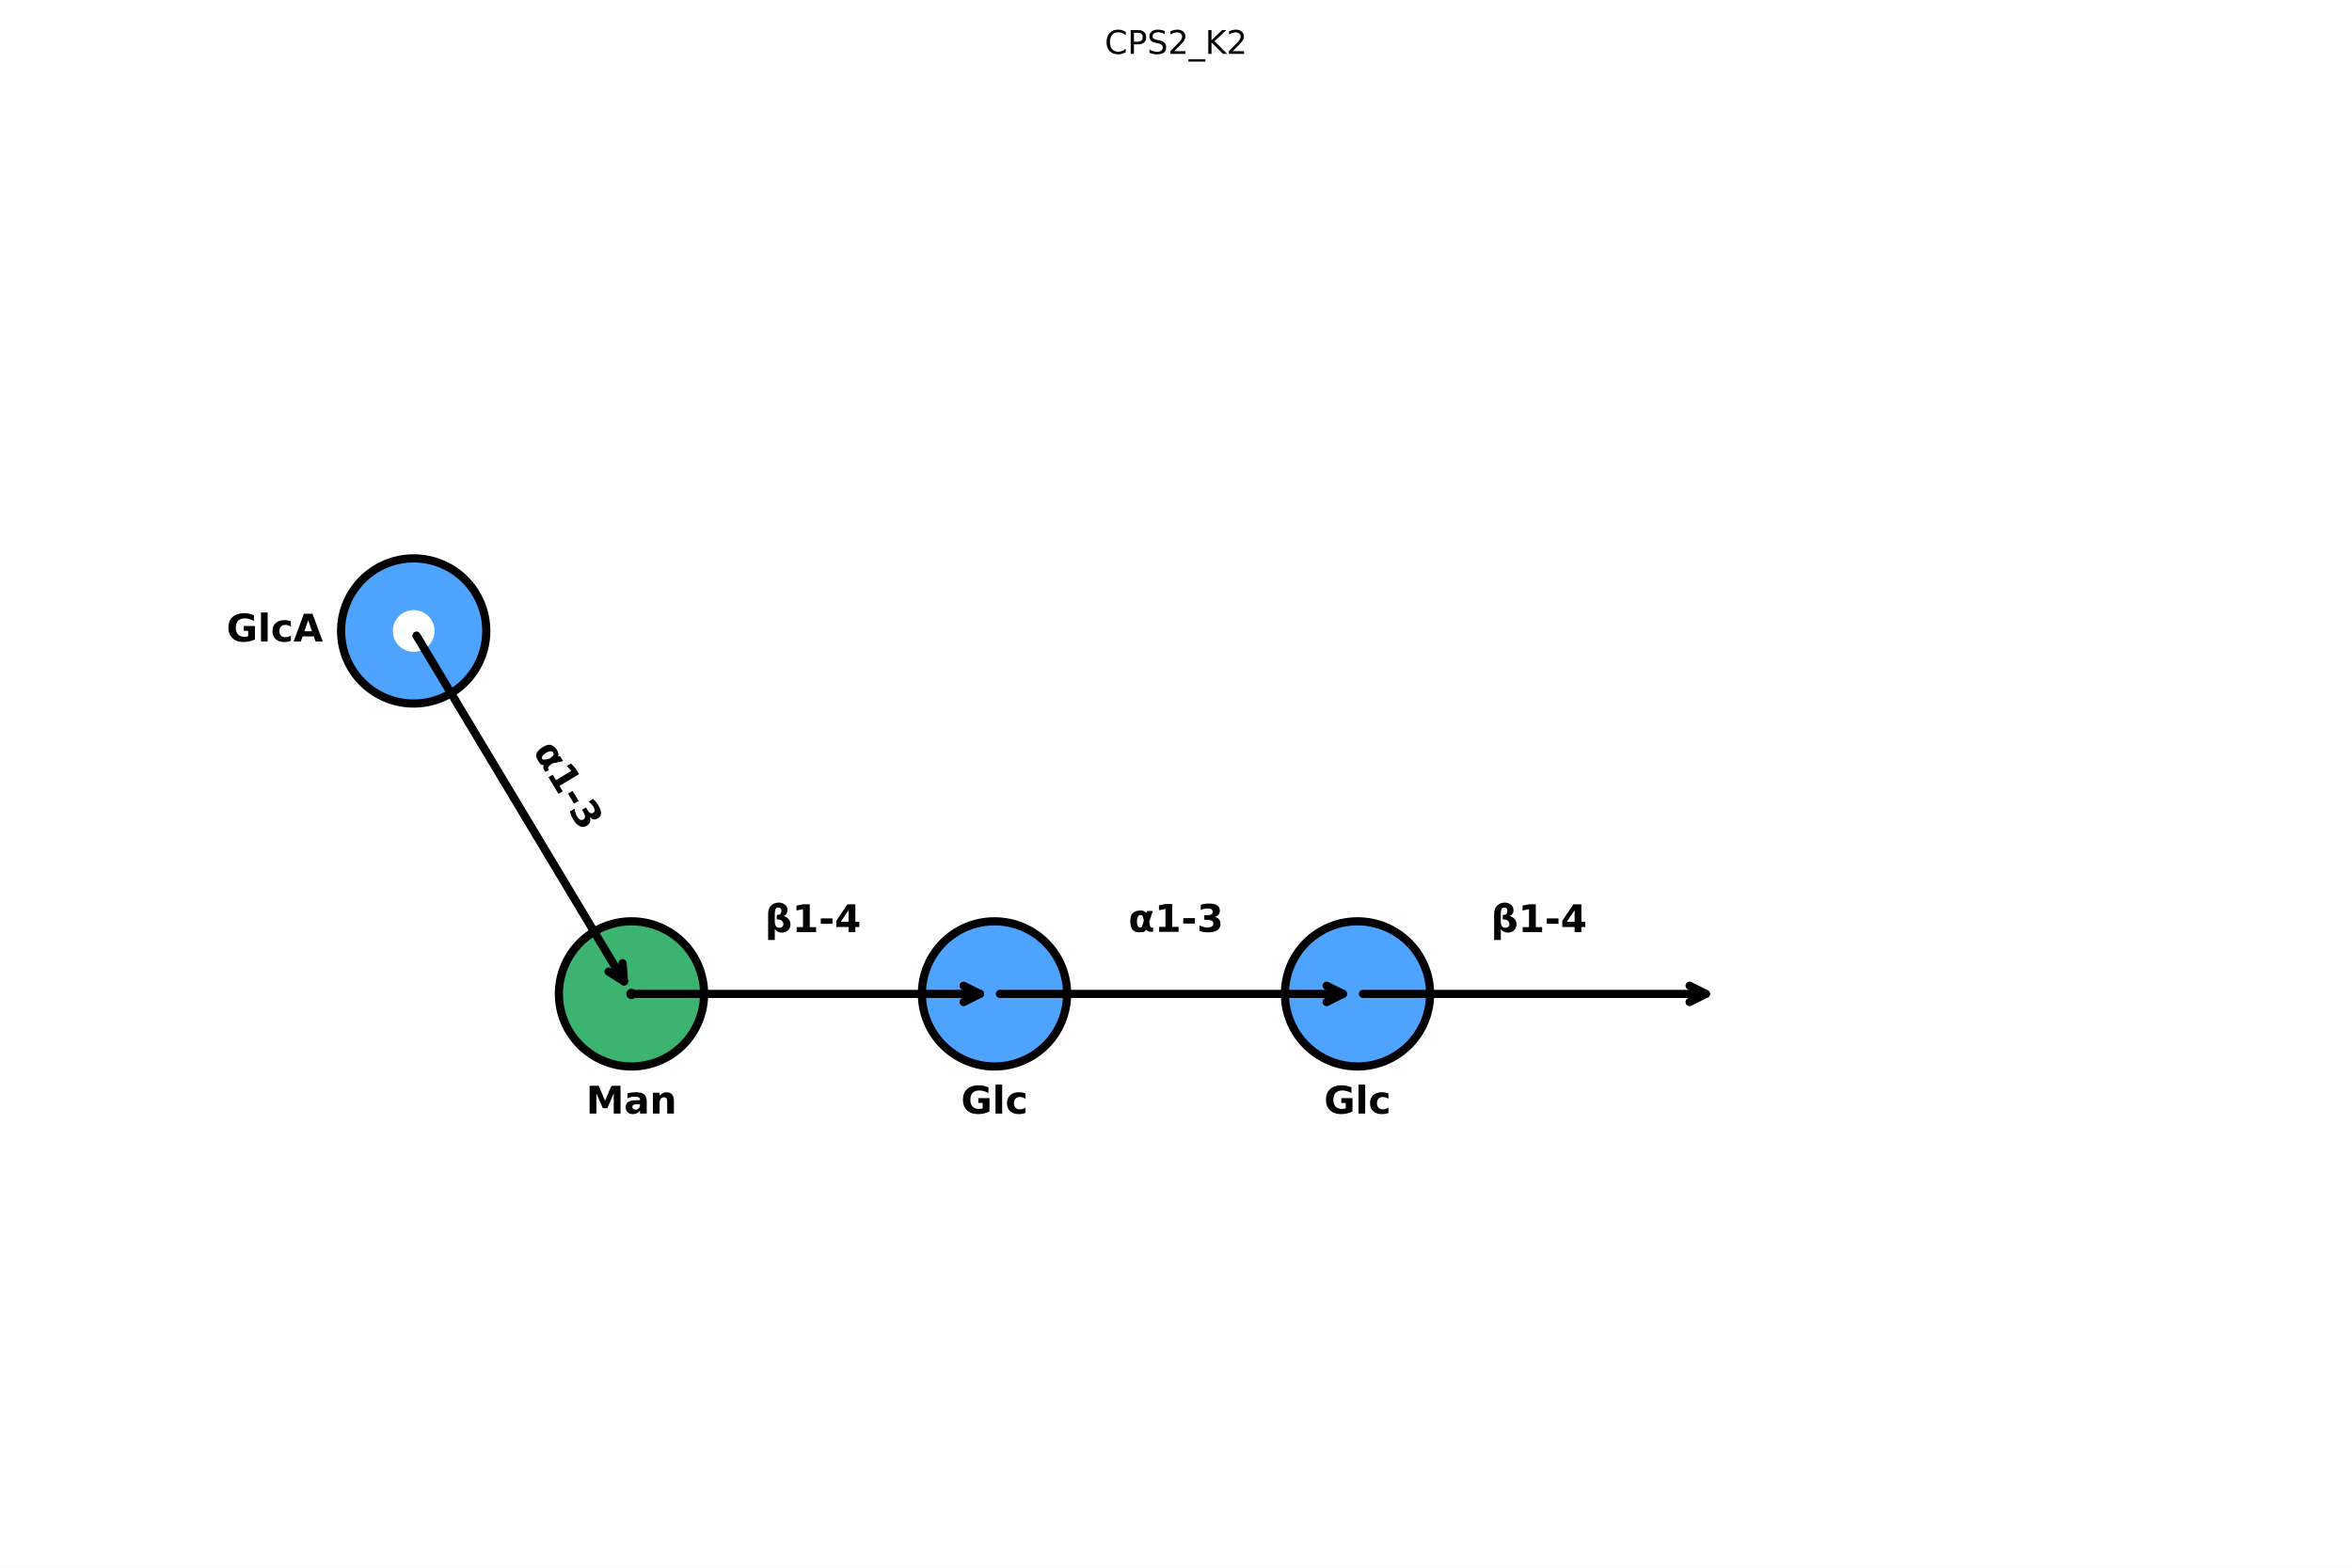
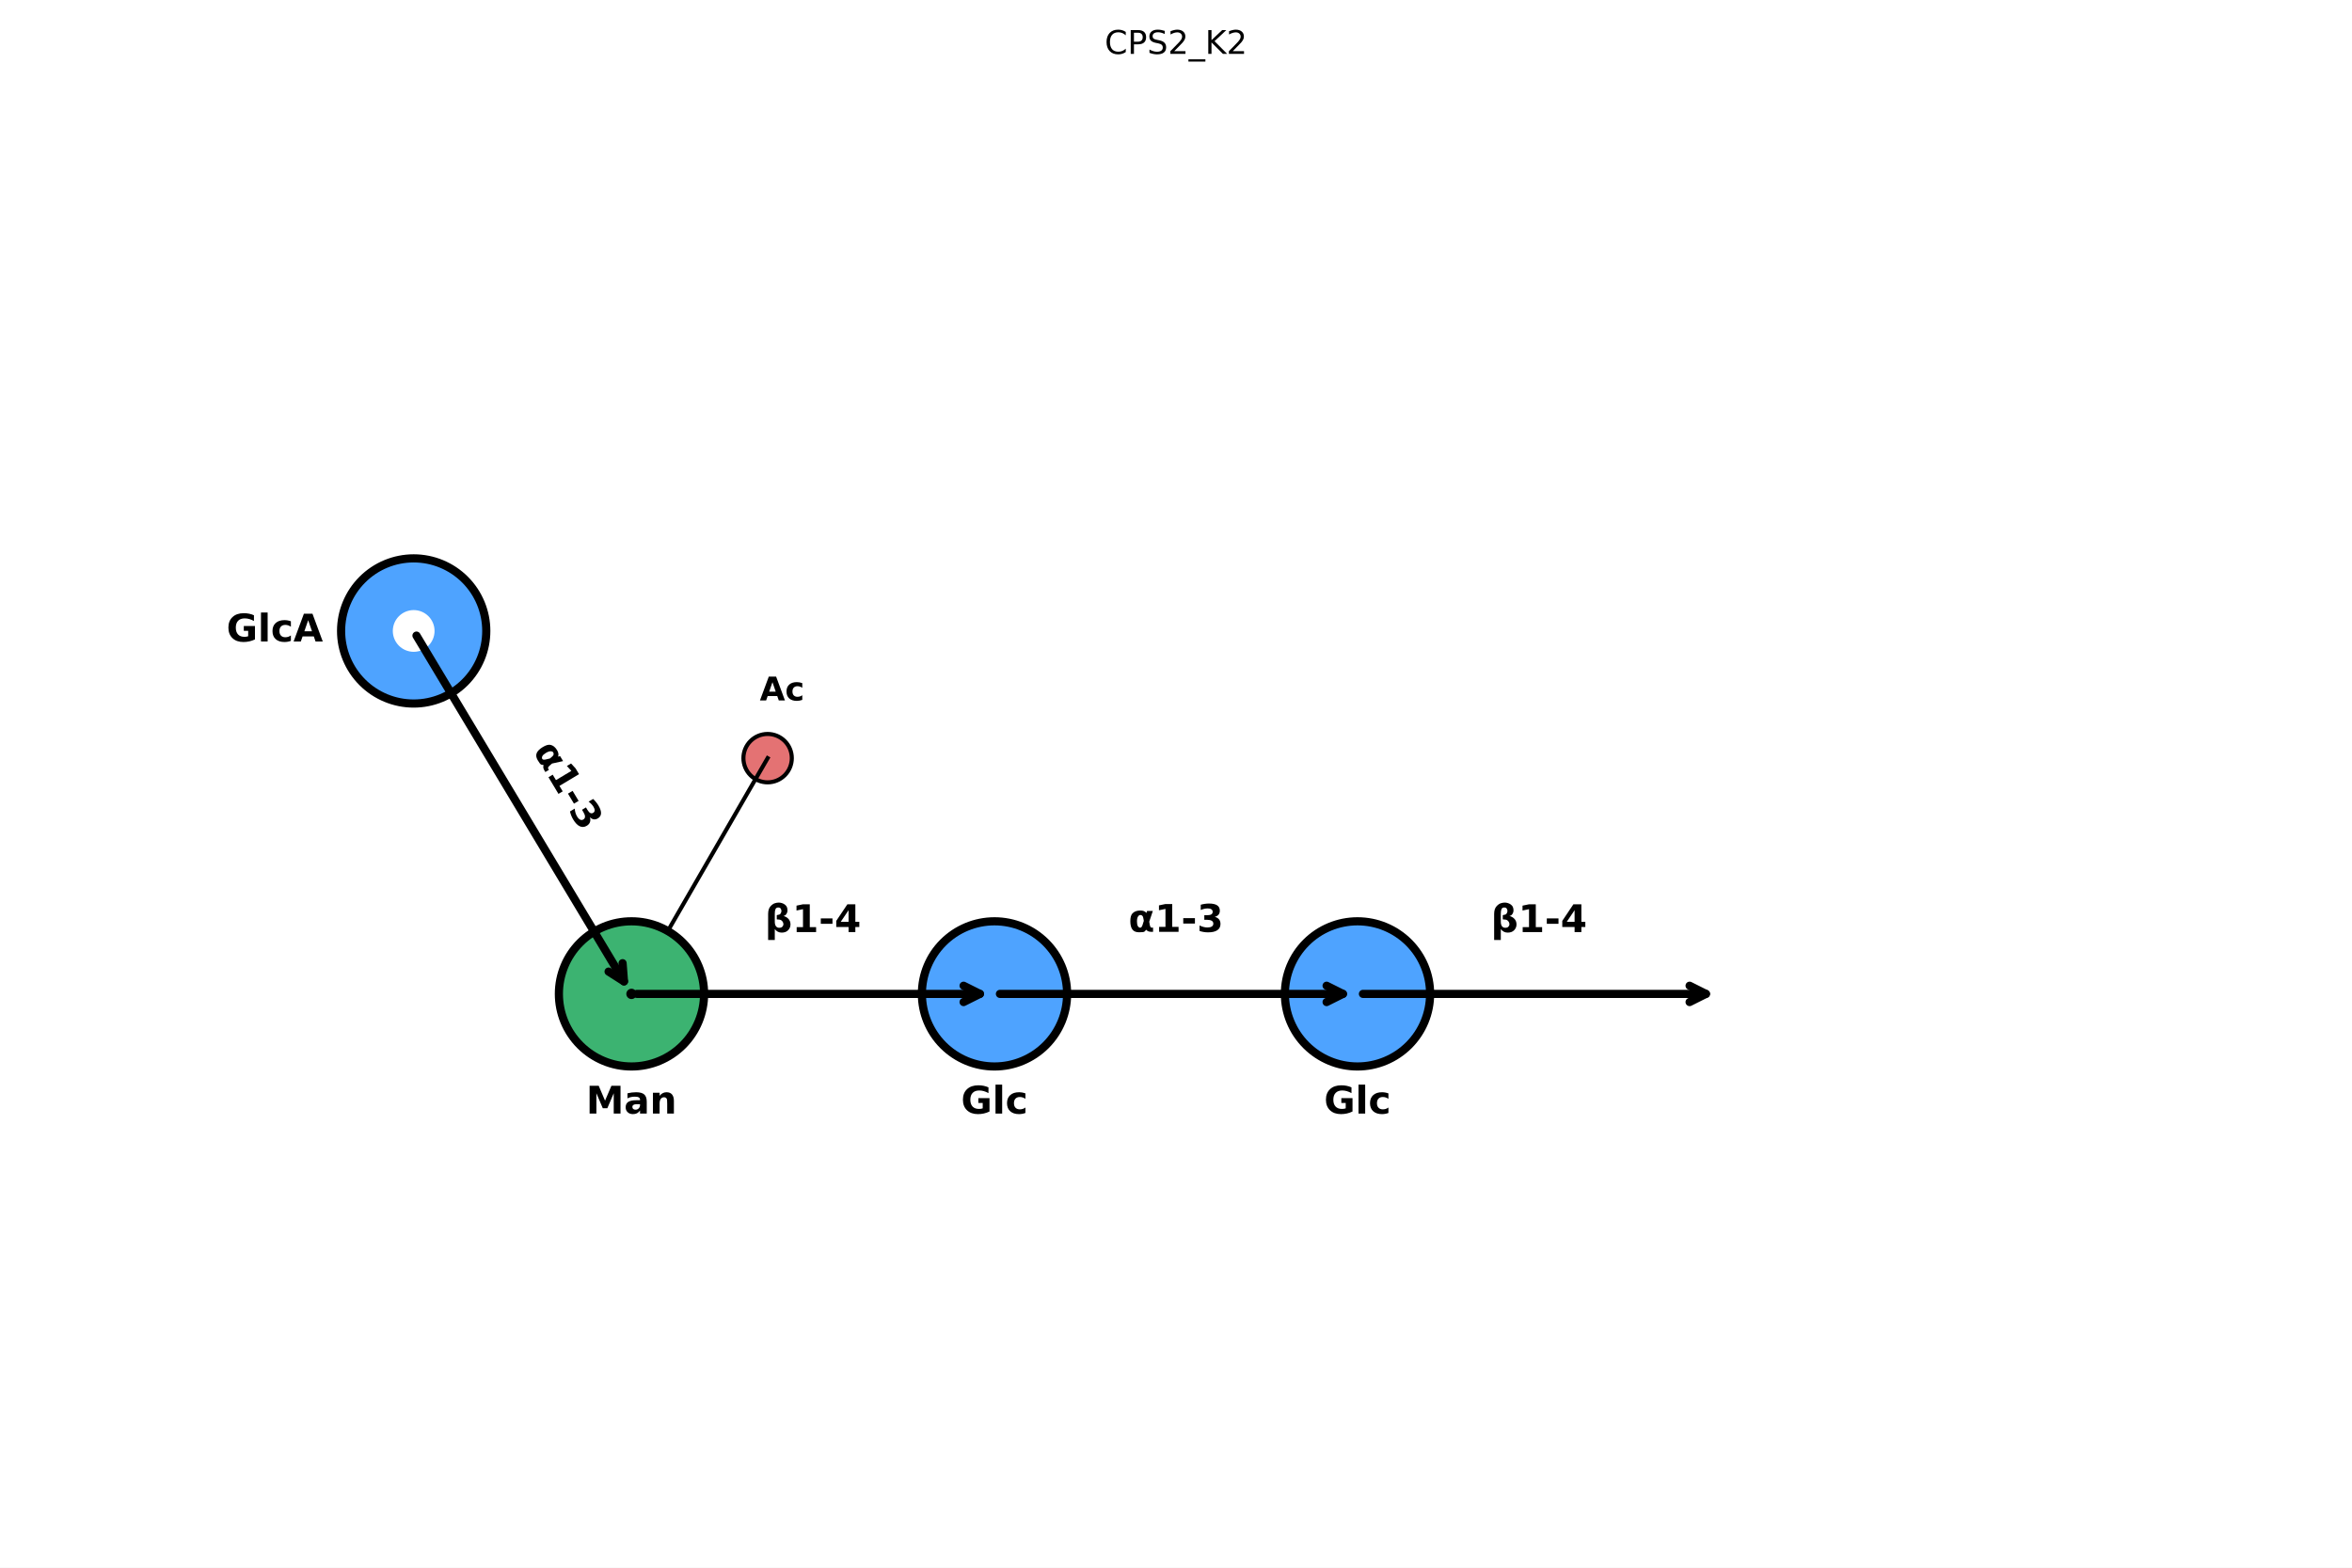
<svg xmlns="http://www.w3.org/2000/svg" xmlns:xlink="http://www.w3.org/1999/xlink" width="864pt" height="576pt" viewBox="0 0 864 576" version="1.1">
  <defs>
    <style type="text/css">*{stroke-linejoin: round; stroke-linecap: butt}</style>
  </defs>
  <g id="figure_1">
    <g id="patch_1">
      <path d="M 0 576  L 864 576  L 864 0  L 0 0  z " style="fill: #ffffff" />
    </g>
    <g id="axes_1">
      <g id="patch_2">
        <path d="M 31.95 565.2  L 832.05 565.2  L 832.05 31.8  L 31.95 31.8  z " style="fill: #ffffff" />
      </g>
      <g id="patch_3">
-         <path d="M 231.975 391.845  C 239.048 391.845 245.832 389.035 250.834 384.034  C 255.835 379.032 258.645 372.248 258.645 365.175  C 258.645 358.102 255.835 351.318 250.834 346.316  C 245.832 341.315 239.048 338.505 231.975 338.505  C 224.902 338.505 218.118 341.315 213.116 346.316  C 208.115 351.318 205.305 358.102 205.305 365.175  C 205.305 372.248 208.115 379.032 213.116 384.034  C 218.118 389.035 224.902 391.845 231.975 391.845  z " clip-path="url(#p19a5d8632c)" style="fill: #3cb371; stroke: #000000; stroke-width: 3; stroke-linejoin: miter" />
+         <path d="M 231.975 391.845  C 239.048 391.845 245.832 389.035 250.834 384.034  C 255.835 379.032 258.645 372.248 258.645 365.175  C 258.645 358.102 255.835 351.318 250.834 346.316  C 245.832 341.315 239.048 338.505 231.975 338.505  C 224.902 338.505 218.118 341.315 213.116 346.316  C 208.115 351.318 205.305 358.102 205.305 365.175  C 205.305 372.248 208.115 379.032 213.116 384.034  C 218.118 389.035 224.902 391.845 231.975 391.845  z " clip-path="url(#p8133ab103c)" style="fill: #3cb371; stroke: #000000; stroke-width: 3; stroke-linejoin: miter" />
      </g>
      <g id="patch_4">
-         <path d="M 365.325 391.845  C 372.398 391.845 379.182 389.035 384.184 384.034  C 389.185 379.032 391.995 372.248 391.995 365.175  C 391.995 358.102 389.185 351.318 384.184 346.316  C 379.182 341.315 372.398 338.505 365.325 338.505  C 358.252 338.505 351.468 341.315 346.466 346.316  C 341.465 351.318 338.655 358.102 338.655 365.175  C 338.655 372.248 341.465 379.032 346.466 384.034  C 351.468 389.035 358.252 391.845 365.325 391.845  z " clip-path="url(#p19a5d8632c)" style="fill: #4ea3ff; stroke: #000000; stroke-width: 3; stroke-linejoin: miter" />
+         <path d="M 365.325 391.845  C 372.398 391.845 379.182 389.035 384.184 384.034  C 389.185 379.032 391.995 372.248 391.995 365.175  C 391.995 358.102 389.185 351.318 384.184 346.316  C 379.182 341.315 372.398 338.505 365.325 338.505  C 358.252 338.505 351.468 341.315 346.466 346.316  C 341.465 351.318 338.655 358.102 338.655 365.175  C 338.655 372.248 341.465 379.032 346.466 384.034  C 351.468 389.035 358.252 391.845 365.325 391.845  z " clip-path="url(#p8133ab103c)" style="fill: #4ea3ff; stroke: #000000; stroke-width: 3; stroke-linejoin: miter" />
      </g>
      <g id="patch_5">
-         <path d="M 498.675 391.845  C 505.748 391.845 512.532 389.035 517.534 384.034  C 522.535 379.032 525.345 372.248 525.345 365.175  C 525.345 358.102 522.535 351.318 517.534 346.316  C 512.532 341.315 505.748 338.505 498.675 338.505  C 491.602 338.505 484.818 341.315 479.816 346.316  C 474.815 351.318 472.005 358.102 472.005 365.175  C 472.005 372.248 474.815 379.032 479.816 384.034  C 484.818 389.035 491.602 391.845 498.675 391.845  z " clip-path="url(#p19a5d8632c)" style="fill: #4ea3ff; stroke: #000000; stroke-width: 3; stroke-linejoin: miter" />
+         <path d="M 498.675 391.845  C 505.748 391.845 512.532 389.035 517.534 384.034  C 522.535 379.032 525.345 372.248 525.345 365.175  C 525.345 358.102 522.535 351.318 517.534 346.316  C 512.532 341.315 505.748 338.505 498.675 338.505  C 491.602 338.505 484.818 341.315 479.816 346.316  C 474.815 351.318 472.005 358.102 472.005 365.175  C 472.005 372.248 474.815 379.032 479.816 384.034  C 484.818 389.035 491.602 391.845 498.675 391.845  z " clip-path="url(#p8133ab103c)" style="fill: #4ea3ff; stroke: #000000; stroke-width: 3; stroke-linejoin: miter" />
      </g>
      <g id="patch_6">
-         <path d="M 151.965 258.495  C 159.038 258.495 165.822 255.685 170.824 250.684  C 175.825 245.682 178.635 238.898 178.635 231.825  C 178.635 224.752 175.825 217.968 170.824 212.966  C 165.822 207.965 159.038 205.155 151.965 205.155  C 144.892 205.155 138.108 207.965 133.106 212.966  C 128.105 217.968 125.295 224.752 125.295 231.825  C 125.295 238.898 128.105 245.682 133.106 250.684  C 138.108 255.685 144.892 258.495 151.965 258.495  z " clip-path="url(#p19a5d8632c)" style="fill: #4ea3ff; stroke: #000000; stroke-width: 3; stroke-linejoin: miter" />
+         <path d="M 151.965 258.495  C 159.038 258.495 165.822 255.685 170.824 250.684  C 175.825 245.682 178.635 238.898 178.635 231.825  C 178.635 224.752 175.825 217.968 170.824 212.966  C 165.822 207.965 159.038 205.155 151.965 205.155  C 144.892 205.155 138.108 207.965 133.106 212.966  C 128.105 217.968 125.295 224.752 125.295 231.825  C 125.295 238.898 128.105 245.682 133.106 250.684  C 138.108 255.685 144.892 258.495 151.965 258.495  z " clip-path="url(#p8133ab103c)" style="fill: #4ea3ff; stroke: #000000; stroke-width: 3; stroke-linejoin: miter" />
      </g>
      <g id="patch_7">
-         <path d="M 151.965 238.493  C 153.733 238.493 155.429 237.79 156.68 236.54  C 157.93 235.289 158.632 233.593 158.632 231.825  C 158.632 230.057 157.93 228.361 156.68 227.11  C 155.429 225.86 153.733 225.157 151.965 225.157  C 150.197 225.157 148.501 225.86 147.25 227.11  C 146 228.361 145.298 230.057 145.298 231.825  C 145.298 233.593 146 235.289 147.25 236.54  C 148.501 237.79 150.197 238.493 151.965 238.493  z " clip-path="url(#p19a5d8632c)" style="fill: #ffffff; stroke: #ffffff; stroke-width: 2; stroke-linejoin: miter" />
+         <path d="M 151.965 238.493  C 153.733 238.493 155.429 237.79 156.68 236.54  C 157.93 235.289 158.632 233.593 158.632 231.825  C 158.632 230.057 157.93 228.361 156.68 227.11  C 155.429 225.86 153.733 225.157 151.965 225.157  C 150.197 225.157 148.501 225.86 147.25 227.11  C 146 228.361 145.298 230.057 145.298 231.825  C 145.298 233.593 146 235.289 147.25 236.54  C 148.501 237.79 150.197 238.493 151.965 238.493  z " clip-path="url(#p8133ab103c)" style="fill: #ffffff; stroke: #ffffff; stroke-width: 2; stroke-linejoin: miter" />
+       </g>
+       <g id="patch_8">
+         <path d="M 281.981 287.452  C 284.339 287.452 286.6 286.515 288.267 284.848  C 289.935 283.181 290.871 280.919 290.871 278.562  C 290.871 276.204 289.935 273.943 288.267 272.275  C 286.6 270.608 284.339 269.672 281.981 269.672  C 279.624 269.672 277.362 270.608 275.695 272.275  C 274.028 273.943 273.091 276.204 273.091 278.562  C 273.091 280.919 274.028 283.181 275.695 284.848  C 277.362 286.515 279.624 287.452 281.981 287.452  z " clip-path="url(#p8133ab103c)" style="fill: #d62728; fill-opacity: 0.65; stroke: #000000; stroke-width: 1.5; stroke-linejoin: miter" />
      </g>
      <g id="matplotlib.axis_1" />
      <g id="matplotlib.axis_2" />
      <g id="line2d_1">
-         <path d="M 231.975 365.175  " clip-path="url(#p19a5d8632c)" style="fill: none; stroke: #000000; stroke-width: 1.5; stroke-linecap: square" />
+         <path d="M 231.975 365.175  " clip-path="url(#p8133ab103c)" style="fill: none; stroke: #000000; stroke-width: 1.5; stroke-linecap: square" />
        <defs>
-           <path id="me931e5587b" d="M 0 1.4  C 0.371 1.4 0.727 1.252 0.99 0.99  C 1.252 0.727 1.4 0.371 1.4 0  C 1.4 -0.371 1.252 -0.727 0.99 -0.99  C 0.727 -1.252 0.371 -1.4 0 -1.4  C -0.371 -1.4 -0.727 -1.252 -0.99 -0.99  C -1.252 -0.727 -1.4 -0.371 -1.4 0  C -1.4 0.371 -1.252 0.727 -0.99 0.99  C -0.727 1.252 -0.371 1.4 0 1.4  z " style="stroke: #000000" />
+           <path id="m551c76d9b9" d="M 0 1.4  C 0.371 1.4 0.727 1.252 0.99 0.99  C 1.252 0.727 1.4 0.371 1.4 0  C 1.4 -0.371 1.252 -0.727 0.99 -0.99  C 0.727 -1.252 0.371 -1.4 0 -1.4  C -0.371 -1.4 -0.727 -1.252 -0.99 -0.99  C -1.252 -0.727 -1.4 -0.371 -1.4 0  C -1.4 0.371 -1.252 0.727 -0.99 0.99  C -0.727 1.252 -0.371 1.4 0 1.4  z " style="stroke: #000000" />
        </defs>
-         <g clip-path="url(#p19a5d8632c)">
-           <use xlink:href="#me931e5587b" x="231.975" y="365.175" style="stroke: #000000" />
+         <g clip-path="url(#p8133ab103c)">
+           <use xlink:href="#m551c76d9b9" x="231.975" y="365.175" style="stroke: #000000" />
        </g>
+       </g>
+       <g id="line2d_2">
+         <path d="M 245.31 342.078  L 281.981 278.562  " clip-path="url(#p8133ab103c)" style="fill: none; stroke: #000000; stroke-width: 1.5; stroke-linecap: square" />
      </g>
      <g id="text_1">
        <g transform="translate(215.3019 409.1503) scale(0.14 -0.14)">
          <defs>
            <path id="DejaVuSans-Bold-4d" d="M 588 4666  L 2119 4666  L 3181 2169  L 4250 4666  L 5778 4666  L 5778 0  L 4641 0  L 4641 3413  L 3566 897  L 2803 897  L 1728 3413  L 1728 0  L 588 0  L 588 4666  z " transform="scale(0.015625)" />
            <path id="DejaVuSans-Bold-61" d="M 2106 1575  Q 1756 1575 1579 1456  Q 1403 1338 1403 1106  Q 1403 894 1545 773  Q 1688 653 1941 653  Q 2256 653 2472 879  Q 2688 1106 2688 1447  L 2688 1575  L 2106 1575  z M 3816 1997  L 3816 0  L 2688 0  L 2688 519  Q 2463 200 2181 54  Q 1900 -91 1497 -91  Q 953 -91 614 226  Q 275 544 275 1050  Q 275 1666 698 1953  Q 1122 2241 2028 2241  L 2688 2241  L 2688 2328  Q 2688 2594 2478 2717  Q 2269 2841 1825 2841  Q 1466 2841 1156 2769  Q 847 2697 581 2553  L 581 3406  Q 941 3494 1303 3539  Q 1666 3584 2028 3584  Q 2975 3584 3395 3211  Q 3816 2838 3816 1997  z " transform="scale(0.015625)" />
            <path id="DejaVuSans-Bold-6e" d="M 4056 2131  L 4056 0  L 2931 0  L 2931 347  L 2931 1631  Q 2931 2084 2911 2256  Q 2891 2428 2841 2509  Q 2775 2619 2662 2680  Q 2550 2741 2406 2741  Q 2056 2741 1856 2470  Q 1656 2200 1656 1722  L 1656 0  L 538 0  L 538 3500  L 1656 3500  L 1656 2988  Q 1909 3294 2193 3439  Q 2478 3584 2822 3584  Q 3428 3584 3742 3212  Q 4056 2841 4056 2131  z " transform="scale(0.015625)" />
          </defs>
          <use xlink:href="#DejaVuSans-Bold-4d" />
          <use xlink:href="#DejaVuSans-Bold-61" transform="translate(99.51172 0)" />
          <use xlink:href="#DejaVuSans-Bold-6e" transform="translate(166.9922 0)" />
        </g>
      </g>
      <g id="text_2">
        <g transform="translate(353.0302 409.1503) scale(0.14 -0.14)">
          <defs>
            <path id="DejaVuSans-Bold-47" d="M 4781 347  Q 4331 128 3847 18  Q 3363 -91 2847 -91  Q 1681 -91 1000 561  Q 319 1213 319 2328  Q 319 3456 1012 4103  Q 1706 4750 2913 4750  Q 3378 4750 3804 4662  Q 4231 4575 4609 4403  L 4609 3438  Q 4219 3659 3833 3768  Q 3447 3878 3059 3878  Q 2341 3878 1952 3476  Q 1563 3075 1563 2328  Q 1563 1588 1938 1184  Q 2313 781 3003 781  Q 3191 781 3352 804  Q 3513 828 3641 878  L 3641 1784  L 2906 1784  L 2906 2591  L 4781 2591  L 4781 347  z " transform="scale(0.015625)" />
            <path id="DejaVuSans-Bold-6c" d="M 538 4863  L 1656 4863  L 1656 0  L 538 0  L 538 4863  z " transform="scale(0.015625)" />
            <path id="DejaVuSans-Bold-63" d="M 3366 3391  L 3366 2478  Q 3138 2634 2908 2709  Q 2678 2784 2431 2784  Q 1963 2784 1702 2511  Q 1441 2238 1441 1747  Q 1441 1256 1702 982  Q 1963 709 2431 709  Q 2694 709 2930 787  Q 3166 866 3366 1019  L 3366 103  Q 3103 6 2833 -42  Q 2563 -91 2291 -91  Q 1344 -91 809 395  Q 275 881 275 1747  Q 275 2613 809 3098  Q 1344 3584 2291 3584  Q 2566 3584 2833 3536  Q 3100 3488 3366 3391  z " transform="scale(0.015625)" />
          </defs>
          <use xlink:href="#DejaVuSans-Bold-47" />
          <use xlink:href="#DejaVuSans-Bold-6c" transform="translate(82.08008 0)" />
          <use xlink:href="#DejaVuSans-Bold-63" transform="translate(116.3574 0)" />
        </g>
      </g>
      <g id="text_3">
        <g transform="translate(486.3802 409.1503) scale(0.14 -0.14)">
          <use xlink:href="#DejaVuSans-Bold-47" />
          <use xlink:href="#DejaVuSans-Bold-6c" transform="translate(82.08008 0)" />
          <use xlink:href="#DejaVuSans-Bold-63" transform="translate(116.3574 0)" />
        </g>
      </g>
-       <g id="patch_8">
+       <g id="patch_9">
        <path d="M 233.973 365.175  Q 298.649 365.175 359.971 365.175  " style="fill: none; stroke: #000000; stroke-width: 3; stroke-linecap: round" />
        <path d="M 353.971 362.175  L 359.971 365.175  L 353.971 368.175  " style="fill: none; stroke: #000000; stroke-width: 3; stroke-linecap: round" />
      </g>
      <g id="text_4">
        <g transform="translate(280.9936 342.4633) scale(0.14 -0.14)">
          <defs>
            <path id="DejaVuSans-Bold-3b2" d="M 2575 3038  Q 2772 3309 2772 3503  Q 2772 3769 2648 3948  Q 2525 4128 2241 4128  Q 1900 4128 1778 3864  Q 1656 3600 1656 3103  L 1656 1747  Q 1656 1250 1848 986  Q 2041 722 2400 722  Q 2800 722 2953 934  Q 3106 1147 3106 1275  Q 3106 1722 2738 1988  Q 2538 2122 1988 2134  L 1988 2847  Q 2497 2925 2575 3038  z M 538 -1331  L 538 3044  Q 538 3922 969 4369  Q 1325 4741 1672 4845  Q 2019 4950 2259 4950  Q 2500 4947 2538 4941  Q 3178 4841 3538 4438  Q 3788 4163 3788 3600  Q 3788 3313 3616 3053  Q 3406 2734 3094 2709  Q 3556 2584 3844 2322  Q 4294 1919 4294 1288  Q 4294 731 3903 320  Q 3513 -91 2809 -91  Q 2106 -91 1656 506  L 1656 -1331  L 538 -1331  z " transform="scale(0.015625)" />
            <path id="DejaVuSans-Bold-31" d="M 750 831  L 1813 831  L 1813 3847  L 722 3622  L 722 4441  L 1806 4666  L 2950 4666  L 2950 831  L 4013 831  L 4013 0  L 750 0  L 750 831  z " transform="scale(0.015625)" />
            <path id="DejaVuSans-Bold-2d" d="M 347 2297  L 2309 2297  L 2309 1388  L 347 1388  L 347 2297  z " transform="scale(0.015625)" />
            <path id="DejaVuSans-Bold-34" d="M 2356 3675  L 1038 1722  L 2356 1722  L 2356 3675  z M 2156 4666  L 3494 4666  L 3494 1722  L 4159 1722  L 4159 850  L 3494 850  L 3494 0  L 2356 0  L 2356 850  L 288 850  L 288 1881  L 2156 4666  z " transform="scale(0.015625)" />
          </defs>
          <use xlink:href="#DejaVuSans-Bold-3b2" />
          <use xlink:href="#DejaVuSans-Bold-31" transform="translate(71.58203 0)" />
          <use xlink:href="#DejaVuSans-Bold-2d" transform="translate(141.1621 0)" />
          <use xlink:href="#DejaVuSans-Bold-34" transform="translate(182.666 0)" />
        </g>
      </g>
-       <g id="patch_9">
+       <g id="patch_10">
        <path d="M 367.323 365.175  Q 431.999 365.175 493.321 365.175  " style="fill: none; stroke: #000000; stroke-width: 3; stroke-linecap: round" />
        <path d="M 487.321 362.175  L 493.321 365.175  L 487.321 368.175  " style="fill: none; stroke: #000000; stroke-width: 3; stroke-linecap: round" />
      </g>
      <g id="text_5">
        <g transform="translate(414.5448 342.3681) scale(0.14 -0.14)">
          <defs>
            <path id="DejaVuSans-Bold-3b1" d="M 3006 3163  L 3119 3500  L 4088 3500  L 3484 1697  L 3569 1219  Q 3659 703 3872 703  L 4128 703  L 4128 0  L 3809 0  Q 3313 0 3059 263  Q 3003 322 2988 353  Q 2838 163 2689 39  Q 2541 -84 1763 -78  Q 988 -72 648 400  Q 309 872 309 1794  Q 309 2713 663 3088  Q 1109 3569 1966 3578  Q 2688 3588 3006 3163  z M 2575 1841  L 2481 2350  Q 2394 2825 1981 2828  Q 1772 2828 1598 2558  Q 1425 2288 1425 1741  Q 1425 1191 1581 944  Q 1738 697 1969 691  Q 2213 684 2363 1163  L 2575 1841  z " transform="scale(0.015625)" />
            <path id="DejaVuSans-Bold-33" d="M 2981 2516  Q 3453 2394 3698 2092  Q 3944 1791 3944 1325  Q 3944 631 3412 270  Q 2881 -91 1863 -91  Q 1503 -91 1142 -33  Q 781 25 428 141  L 428 1069  Q 766 900 1098 814  Q 1431 728 1753 728  Q 2231 728 2486 893  Q 2741 1059 2741 1369  Q 2741 1688 2480 1852  Q 2219 2016 1709 2016  L 1228 2016  L 1228 2791  L 1734 2791  Q 2188 2791 2409 2933  Q 2631 3075 2631 3366  Q 2631 3634 2415 3781  Q 2200 3928 1806 3928  Q 1516 3928 1219 3862  Q 922 3797 628 3669  L 628 4550  Q 984 4650 1334 4700  Q 1684 4750 2022 4750  Q 2931 4750 3382 4451  Q 3834 4153 3834 3553  Q 3834 3144 3618 2883  Q 3403 2622 2981 2516  z " transform="scale(0.015625)" />
          </defs>
          <use xlink:href="#DejaVuSans-Bold-3b1" />
          <use xlink:href="#DejaVuSans-Bold-31" transform="translate(68.70117 0)" />
          <use xlink:href="#DejaVuSans-Bold-2d" transform="translate(138.2812 0)" />
          <use xlink:href="#DejaVuSans-Bold-33" transform="translate(179.7852 0)" />
        </g>
      </g>
-       <g id="patch_10">
+       <g id="patch_11">
        <path d="M 500.673 365.175  Q 565.349 365.175 626.671 365.175  " style="fill: none; stroke: #000000; stroke-width: 3; stroke-linecap: round" />
        <path d="M 620.671 362.175  L 626.671 365.175  L 620.671 368.175  " style="fill: none; stroke: #000000; stroke-width: 3; stroke-linecap: round" />
      </g>
      <g id="text_6">
        <g transform="translate(547.6936 342.4633) scale(0.14 -0.14)">
          <use xlink:href="#DejaVuSans-Bold-3b2" />
          <use xlink:href="#DejaVuSans-Bold-31" transform="translate(71.58203 0)" />
          <use xlink:href="#DejaVuSans-Bold-2d" transform="translate(141.1621 0)" />
          <use xlink:href="#DejaVuSans-Bold-34" transform="translate(182.666 0)" />
        </g>
      </g>
-       <g id="patch_11">
+       <g id="patch_12">
        <path d="M 152.993 233.538  Q 191.969 298.499 229.22 360.584  " style="fill: none; stroke: #000000; stroke-width: 3; stroke-linecap: round" />
        <path d="M 228.706 353.895  L 229.22 360.584  L 223.561 356.982  " style="fill: none; stroke: #000000; stroke-width: 3; stroke-linecap: round" />
      </g>
      <g id="text_7">
        <g transform="translate(195.6853 275.9148) rotate(-300.9638) scale(0.14 -0.14)">
          <use xlink:href="#DejaVuSans-Bold-3b1" />
          <use xlink:href="#DejaVuSans-Bold-31" transform="translate(68.70117 0)" />
          <use xlink:href="#DejaVuSans-Bold-2d" transform="translate(138.2812 0)" />
          <use xlink:href="#DejaVuSans-Bold-33" transform="translate(179.7852 0)" />
        </g>
      </g>
      <g id="text_8">
        <g transform="translate(83.20312 235.6881) scale(0.14 -0.14)">
          <defs>
            <path id="DejaVuSans-Bold-41" d="M 3419 850  L 1538 850  L 1241 0  L 31 0  L 1759 4666  L 3194 4666  L 4922 0  L 3713 0  L 3419 850  z M 1838 1716  L 3116 1716  L 2478 3572  L 1838 1716  z " transform="scale(0.015625)" />
          </defs>
          <use xlink:href="#DejaVuSans-Bold-47" />
          <use xlink:href="#DejaVuSans-Bold-6c" transform="translate(82.08008 0)" />
          <use xlink:href="#DejaVuSans-Bold-63" transform="translate(116.3574 0)" />
          <use xlink:href="#DejaVuSans-Bold-41" transform="translate(175.6348 0)" />
        </g>
      </g>
      <g id="text_9">
+         <g transform="translate(279.1149 257.3467) scale(0.12 -0.12)">
+           <use xlink:href="#DejaVuSans-Bold-41" />
+           <use xlink:href="#DejaVuSans-Bold-63" transform="translate(77.39258 0)" />
+         </g>
+       </g>
+       <g id="text_10">
        <g transform="translate(405.8138 19.8) scale(0.12 -0.12)">
          <defs>
            <path id="DejaVuSans-43" d="M 4122 4306  L 4122 3641  Q 3803 3938 3442 4084  Q 3081 4231 2675 4231  Q 1875 4231 1450 3742  Q 1025 3253 1025 2328  Q 1025 1406 1450 917  Q 1875 428 2675 428  Q 3081 428 3442 575  Q 3803 722 4122 1019  L 4122 359  Q 3791 134 3420 21  Q 3050 -91 2638 -91  Q 1578 -91 968 557  Q 359 1206 359 2328  Q 359 3453 968 4101  Q 1578 4750 2638 4750  Q 3056 4750 3426 4639  Q 3797 4528 4122 4306  z " transform="scale(0.015625)" />
            <path id="DejaVuSans-50" d="M 1259 4147  L 1259 2394  L 2053 2394  Q 2494 2394 2734 2622  Q 2975 2850 2975 3272  Q 2975 3691 2734 3919  Q 2494 4147 2053 4147  L 1259 4147  z M 628 4666  L 2053 4666  Q 2838 4666 3239 4311  Q 3641 3956 3641 3272  Q 3641 2581 3239 2228  Q 2838 1875 2053 1875  L 1259 1875  L 1259 0  L 628 0  L 628 4666  z " transform="scale(0.015625)" />
            <path id="DejaVuSans-53" d="M 3425 4513  L 3425 3897  Q 3066 4069 2747 4153  Q 2428 4238 2131 4238  Q 1616 4238 1336 4038  Q 1056 3838 1056 3469  Q 1056 3159 1242 3001  Q 1428 2844 1947 2747  L 2328 2669  Q 3034 2534 3370 2195  Q 3706 1856 3706 1288  Q 3706 609 3251 259  Q 2797 -91 1919 -91  Q 1588 -91 1214 -16  Q 841 59 441 206  L 441 856  Q 825 641 1194 531  Q 1563 422 1919 422  Q 2459 422 2753 634  Q 3047 847 3047 1241  Q 3047 1584 2836 1778  Q 2625 1972 2144 2069  L 1759 2144  Q 1053 2284 737 2584  Q 422 2884 422 3419  Q 422 4038 858 4394  Q 1294 4750 2059 4750  Q 2388 4750 2728 4690  Q 3069 4631 3425 4513  z " transform="scale(0.015625)" />
            <path id="DejaVuSans-32" d="M 1228 531  L 3431 531  L 3431 0  L 469 0  L 469 531  Q 828 903 1448 1529  Q 2069 2156 2228 2338  Q 2531 2678 2651 2914  Q 2772 3150 2772 3378  Q 2772 3750 2511 3984  Q 2250 4219 1831 4219  Q 1534 4219 1204 4116  Q 875 4013 500 3803  L 500 4441  Q 881 4594 1212 4672  Q 1544 4750 1819 4750  Q 2544 4750 2975 4387  Q 3406 4025 3406 3419  Q 3406 3131 3298 2873  Q 3191 2616 2906 2266  Q 2828 2175 2409 1742  Q 1991 1309 1228 531  z " transform="scale(0.015625)" />
            <path id="DejaVuSans-5f" d="M 3263 -1063  L 3263 -1509  L -63 -1509  L -63 -1063  L 3263 -1063  z " transform="scale(0.015625)" />
            <path id="DejaVuSans-4b" d="M 628 4666  L 1259 4666  L 1259 2694  L 3353 4666  L 4166 4666  L 1850 2491  L 4331 0  L 3500 0  L 1259 2247  L 1259 0  L 628 0  L 628 4666  z " transform="scale(0.015625)" />
          </defs>
          <use xlink:href="#DejaVuSans-43" />
          <use xlink:href="#DejaVuSans-50" transform="translate(69.82422 0)" />
          <use xlink:href="#DejaVuSans-53" transform="translate(130.127 0)" />
          <use xlink:href="#DejaVuSans-32" transform="translate(193.6035 0)" />
          <use xlink:href="#DejaVuSans-5f" transform="translate(257.2266 0)" />
          <use xlink:href="#DejaVuSans-4b" transform="translate(307.2266 0)" />
          <use xlink:href="#DejaVuSans-32" transform="translate(372.8027 0)" />
        </g>
      </g>
    </g>
  </g>
  <defs>
-     <clipPath id="p19a5d8632c">
+     <clipPath id="p8133ab103c">
      <rect x="31.95" y="31.8" width="800.1" height="533.4" />
    </clipPath>
  </defs>
</svg>
